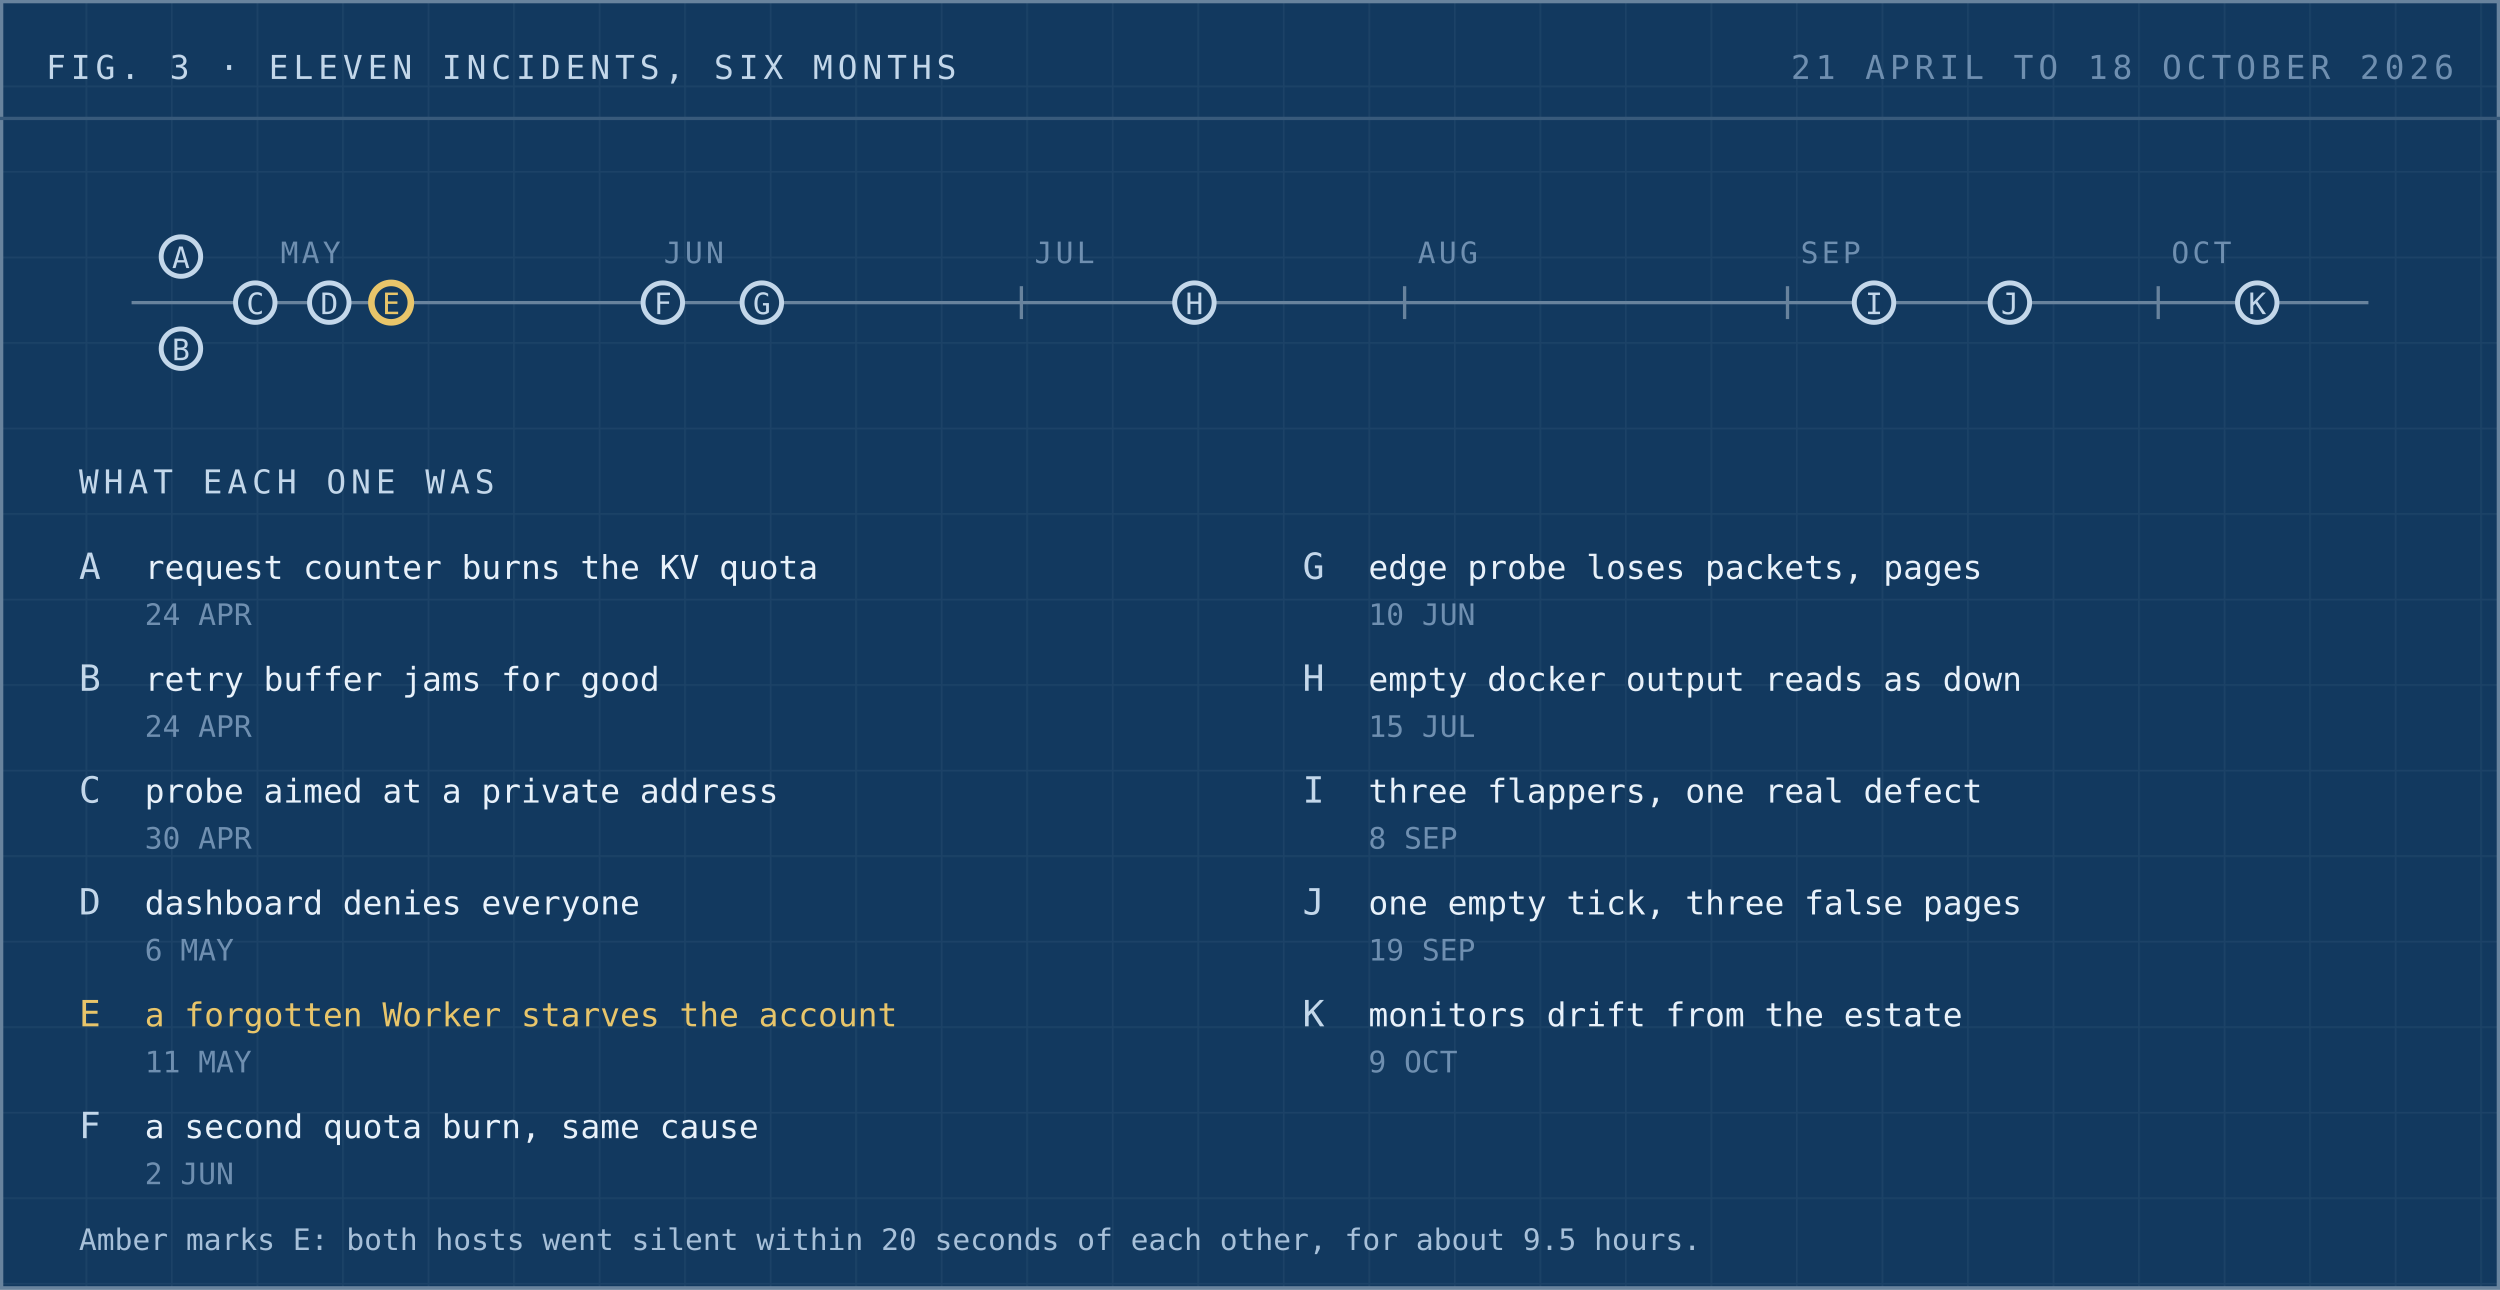
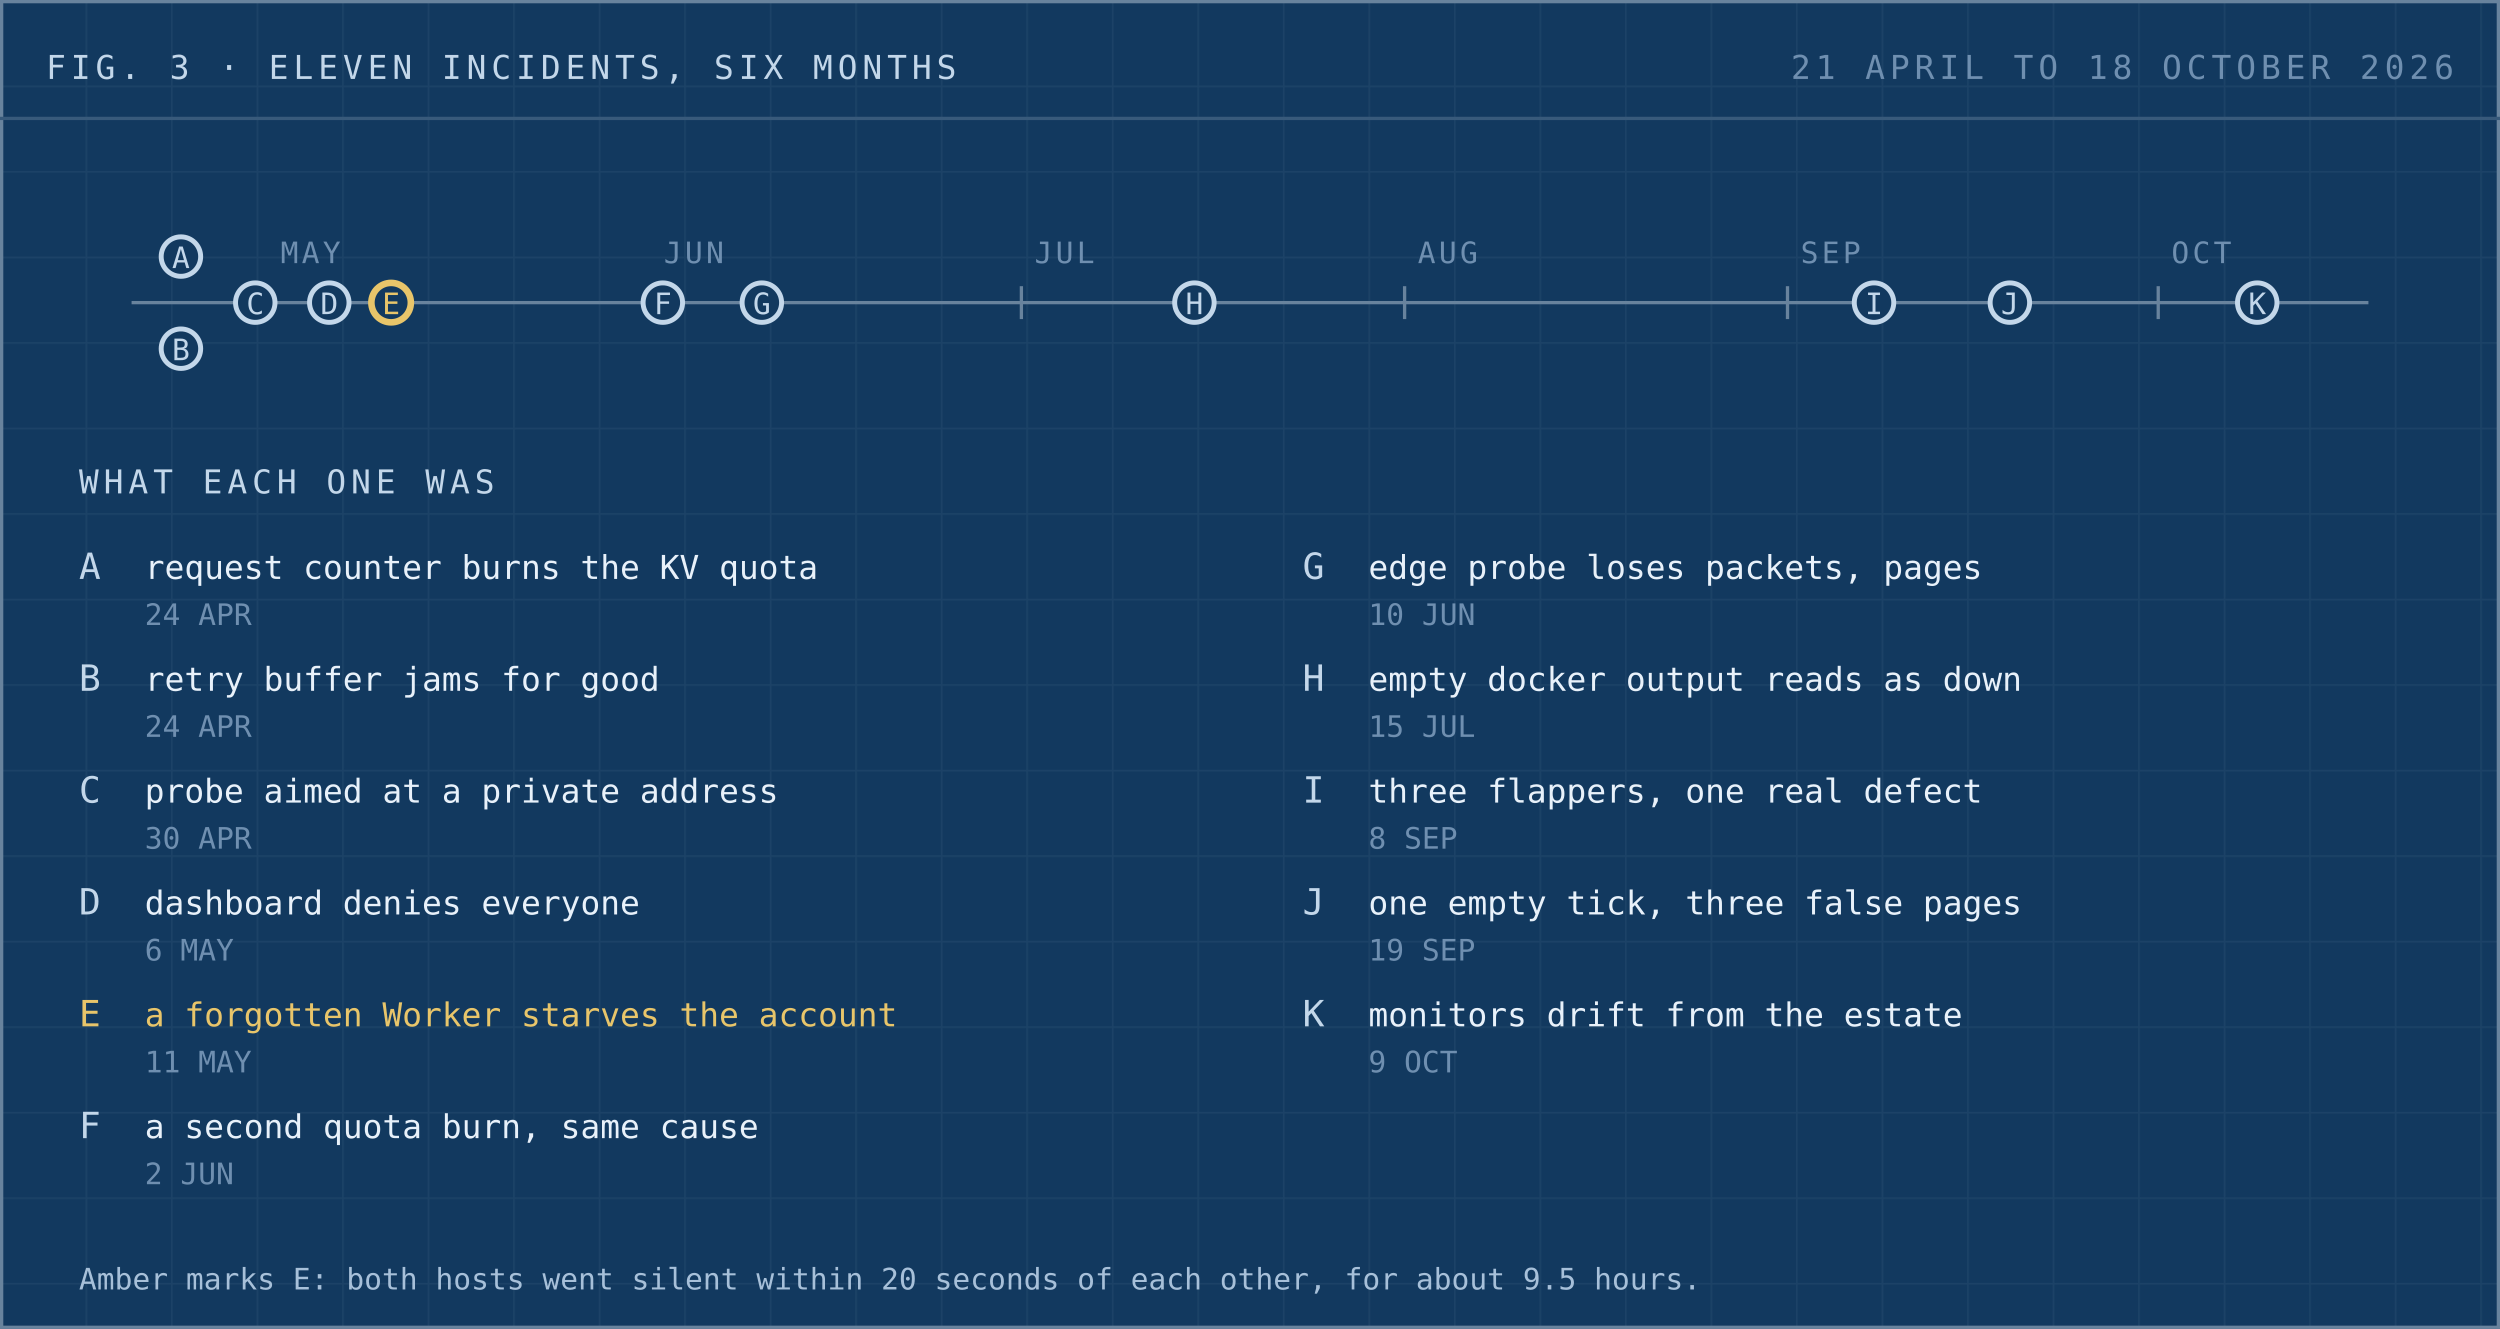
- <svg xmlns="http://www.w3.org/2000/svg" viewBox="0 0 760 392" role="group" aria-label="Fig. 3: the eleven incident write-ups on a dated axis" style="width:100%;height:auto;max-width:760px;display:block" font-family="ui-monospace, SFMono-Regular, Menlo, Consolas, monospace">
+ <svg xmlns="http://www.w3.org/2000/svg" viewBox="0 0 760 404" role="group" aria-label="Fig. 3: the eleven incident write-ups on a dated axis" style="width:100%;height:auto;max-width:760px;display:block" font-family="ui-monospace, SFMono-Regular, Menlo, Consolas, monospace">
  <defs>
    <pattern id="grid3" width="26" height="26" patternUnits="userSpaceOnUse">
      <path d="M 26 0 L 0 0 0 26" fill="none" stroke="#e8f1fa" stroke-opacity="0.05" stroke-width="1" />
    </pattern>
    <marker id="ar3" viewBox="0 0 10 10" refX="8.5" refY="5" markerWidth="7" markerHeight="7" orient="auto">
      <path d="M0 0 L10 5 L0 10 z" fill="#c3d7ea" />
    </marker>
    <marker id="am3" viewBox="0 0 10 10" refX="8.5" refY="5" markerWidth="7" markerHeight="7" orient="auto">
      <path d="M0 0 L10 5 L0 10 z" fill="#e8c56a" />
    </marker>
  </defs>
-   <rect width="760" height="392" fill="#12395f" />
-   <rect width="760" height="392" fill="url(#grid3)" />
-   <rect x="0.5" y="0.5" width="759" height="391" fill="none" stroke="#68839d" />
+   <rect width="760" height="404" fill="#12395f" />
+   <rect width="760" height="404" fill="url(#grid3)" />
+   <rect x="0.5" y="0.5" width="759" height="403" fill="none" stroke="#68839d" />
  <text x="14" y="24" font-size="10" letter-spacing="1.5" fill="#c3d7ea">FIG. 3 · ELEVEN INCIDENTS, SIX MONTHS</text>
  <text x="746" y="24" font-size="10" letter-spacing="1.5" fill="#6f8fb0" text-anchor="end">21 APRIL TO 18 OCTOBER 2026</text>
  <line x1="0" y1="36" x2="760" y2="36" stroke="#385a7b" />
  <line x1="40" y1="92" x2="720" y2="92" stroke="#68839d" stroke-width="1" />
  <line x1="81.3" y1="87" x2="81.3" y2="97" stroke="#68839d" />
  <text x="85.3" y="80" font-size="9" letter-spacing="1" fill="#6f8fb0">MAY</text>
  <line x1="197.8" y1="87" x2="197.8" y2="97" stroke="#68839d" />
  <text x="201.8" y="80" font-size="9" letter-spacing="1" fill="#6f8fb0">JUN</text>
  <line x1="310.5" y1="87" x2="310.5" y2="97" stroke="#68839d" />
  <text x="314.5" y="80" font-size="9" letter-spacing="1" fill="#6f8fb0">JUL</text>
  <line x1="427.0" y1="87" x2="427.0" y2="97" stroke="#68839d" />
  <text x="431.0" y="80" font-size="9" letter-spacing="1" fill="#6f8fb0">AUG</text>
  <line x1="543.4" y1="87" x2="543.4" y2="97" stroke="#68839d" />
  <text x="547.4" y="80" font-size="9" letter-spacing="1" fill="#6f8fb0">SEP</text>
  <line x1="656.1" y1="87" x2="656.1" y2="97" stroke="#68839d" />
  <text x="660.1" y="80" font-size="9" letter-spacing="1" fill="#6f8fb0">OCT</text>
  <circle cx="55.0" cy="78" r="6" fill="#12395f" stroke="#c3d7ea" stroke-width="1.5" />
  <text x="55.0" y="81.5" font-size="9" fill="#c3d7ea" text-anchor="middle">A</text>
  <circle cx="55.0" cy="106" r="6" fill="#12395f" stroke="#c3d7ea" stroke-width="1.5" />
  <text x="55.0" y="109.5" font-size="9" fill="#c3d7ea" text-anchor="middle">B</text>
  <circle cx="77.6" cy="92" r="6" fill="#12395f" stroke="#c3d7ea" stroke-width="1.5" />
  <text x="77.6" y="95.5" font-size="9" fill="#c3d7ea" text-anchor="middle">C</text>
  <circle cx="100.1" cy="92" r="6" fill="#12395f" stroke="#c3d7ea" stroke-width="1.5" />
  <text x="100.1" y="95.5" font-size="9" fill="#c3d7ea" text-anchor="middle">D</text>
  <circle cx="118.9" cy="92" r="6" fill="#12395f" stroke="#e8c56a" stroke-width="2" />
  <text x="118.9" y="95.5" font-size="9" fill="#e8c56a" text-anchor="middle">E</text>
  <circle cx="201.5" cy="92" r="6" fill="#12395f" stroke="#c3d7ea" stroke-width="1.5" />
  <text x="201.5" y="95.5" font-size="9" fill="#c3d7ea" text-anchor="middle">F</text>
  <circle cx="231.6" cy="92" r="6" fill="#12395f" stroke="#c3d7ea" stroke-width="1.5" />
  <text x="231.6" y="95.5" font-size="9" fill="#c3d7ea" text-anchor="middle">G</text>
  <circle cx="363.1" cy="92" r="6" fill="#12395f" stroke="#c3d7ea" stroke-width="1.5" />
  <text x="363.1" y="95.5" font-size="9" fill="#c3d7ea" text-anchor="middle">H</text>
  <circle cx="569.7" cy="92" r="6" fill="#12395f" stroke="#c3d7ea" stroke-width="1.5" />
  <text x="569.7" y="95.5" font-size="9" fill="#c3d7ea" text-anchor="middle">I</text>
  <circle cx="611.0" cy="92" r="6" fill="#12395f" stroke="#c3d7ea" stroke-width="1.5" />
  <text x="611.0" y="95.5" font-size="9" fill="#c3d7ea" text-anchor="middle">J</text>
  <circle cx="686.2" cy="92" r="6" fill="#12395f" stroke="#c3d7ea" stroke-width="1.5" />
  <text x="686.2" y="95.5" font-size="9" fill="#c3d7ea" text-anchor="middle">K</text>
  <text x="24" y="150" font-size="10" letter-spacing="1.5" fill="#c3d7ea">WHAT EACH ONE WAS</text>
  <text x="24" y="176" font-size="11" fill="#c3d7ea">A</text>
  <text x="44" y="176" font-size="10" fill="#e8f1fa">request counter burns the KV quota</text>
  <text x="44" y="190" font-size="9" fill="#6f8fb0">24 APR</text>
  <text x="24" y="210" font-size="11" fill="#c3d7ea">B</text>
  <text x="44" y="210" font-size="10" fill="#e8f1fa">retry buffer jams for good</text>
  <text x="44" y="224" font-size="9" fill="#6f8fb0">24 APR</text>
  <text x="24" y="244" font-size="11" fill="#c3d7ea">C</text>
  <text x="44" y="244" font-size="10" fill="#e8f1fa">probe aimed at a private address</text>
  <text x="44" y="258" font-size="9" fill="#6f8fb0">30 APR</text>
  <text x="24" y="278" font-size="11" fill="#c3d7ea">D</text>
  <text x="44" y="278" font-size="10" fill="#e8f1fa">dashboard denies everyone</text>
  <text x="44" y="292" font-size="9" fill="#6f8fb0">6 MAY</text>
  <text x="24" y="312" font-size="11" fill="#e8c56a">E</text>
  <text x="44" y="312" font-size="10" fill="#e8c56a">a forgotten Worker starves the account</text>
  <text x="44" y="326" font-size="9" fill="#6f8fb0">11 MAY</text>
  <text x="24" y="346" font-size="11" fill="#c3d7ea">F</text>
  <text x="44" y="346" font-size="10" fill="#e8f1fa">a second quota burn, same cause</text>
  <text x="44" y="360" font-size="9" fill="#6f8fb0">2 JUN</text>
  <text x="396" y="176" font-size="11" fill="#c3d7ea">G</text>
  <text x="416" y="176" font-size="10" fill="#e8f1fa">edge probe loses packets, pages</text>
  <text x="416" y="190" font-size="9" fill="#6f8fb0">10 JUN</text>
  <text x="396" y="210" font-size="11" fill="#c3d7ea">H</text>
  <text x="416" y="210" font-size="10" fill="#e8f1fa">empty docker output reads as down</text>
  <text x="416" y="224" font-size="9" fill="#6f8fb0">15 JUL</text>
  <text x="396" y="244" font-size="11" fill="#c3d7ea">I</text>
  <text x="416" y="244" font-size="10" fill="#e8f1fa">three flappers, one real defect</text>
  <text x="416" y="258" font-size="9" fill="#6f8fb0">8 SEP</text>
  <text x="396" y="278" font-size="11" fill="#c3d7ea">J</text>
  <text x="416" y="278" font-size="10" fill="#e8f1fa">one empty tick, three false pages</text>
  <text x="416" y="292" font-size="9" fill="#6f8fb0">19 SEP</text>
  <text x="396" y="312" font-size="11" fill="#c3d7ea">K</text>
  <text x="416" y="312" font-size="10" fill="#e8f1fa">monitors drift from the estate</text>
  <text x="416" y="326" font-size="9" fill="#6f8fb0">9 OCT</text>
-   <text x="24" y="380" font-size="9" fill="#a7c0d9">Amber marks E: both hosts went silent within 20 seconds of each other, for about 9.5 hours.</text>
+   <text x="24" y="392" font-size="9" fill="#a7c0d9">Amber marks E: both hosts went silent within 20 seconds of each other, for about 9.5 hours.</text>
</svg>
